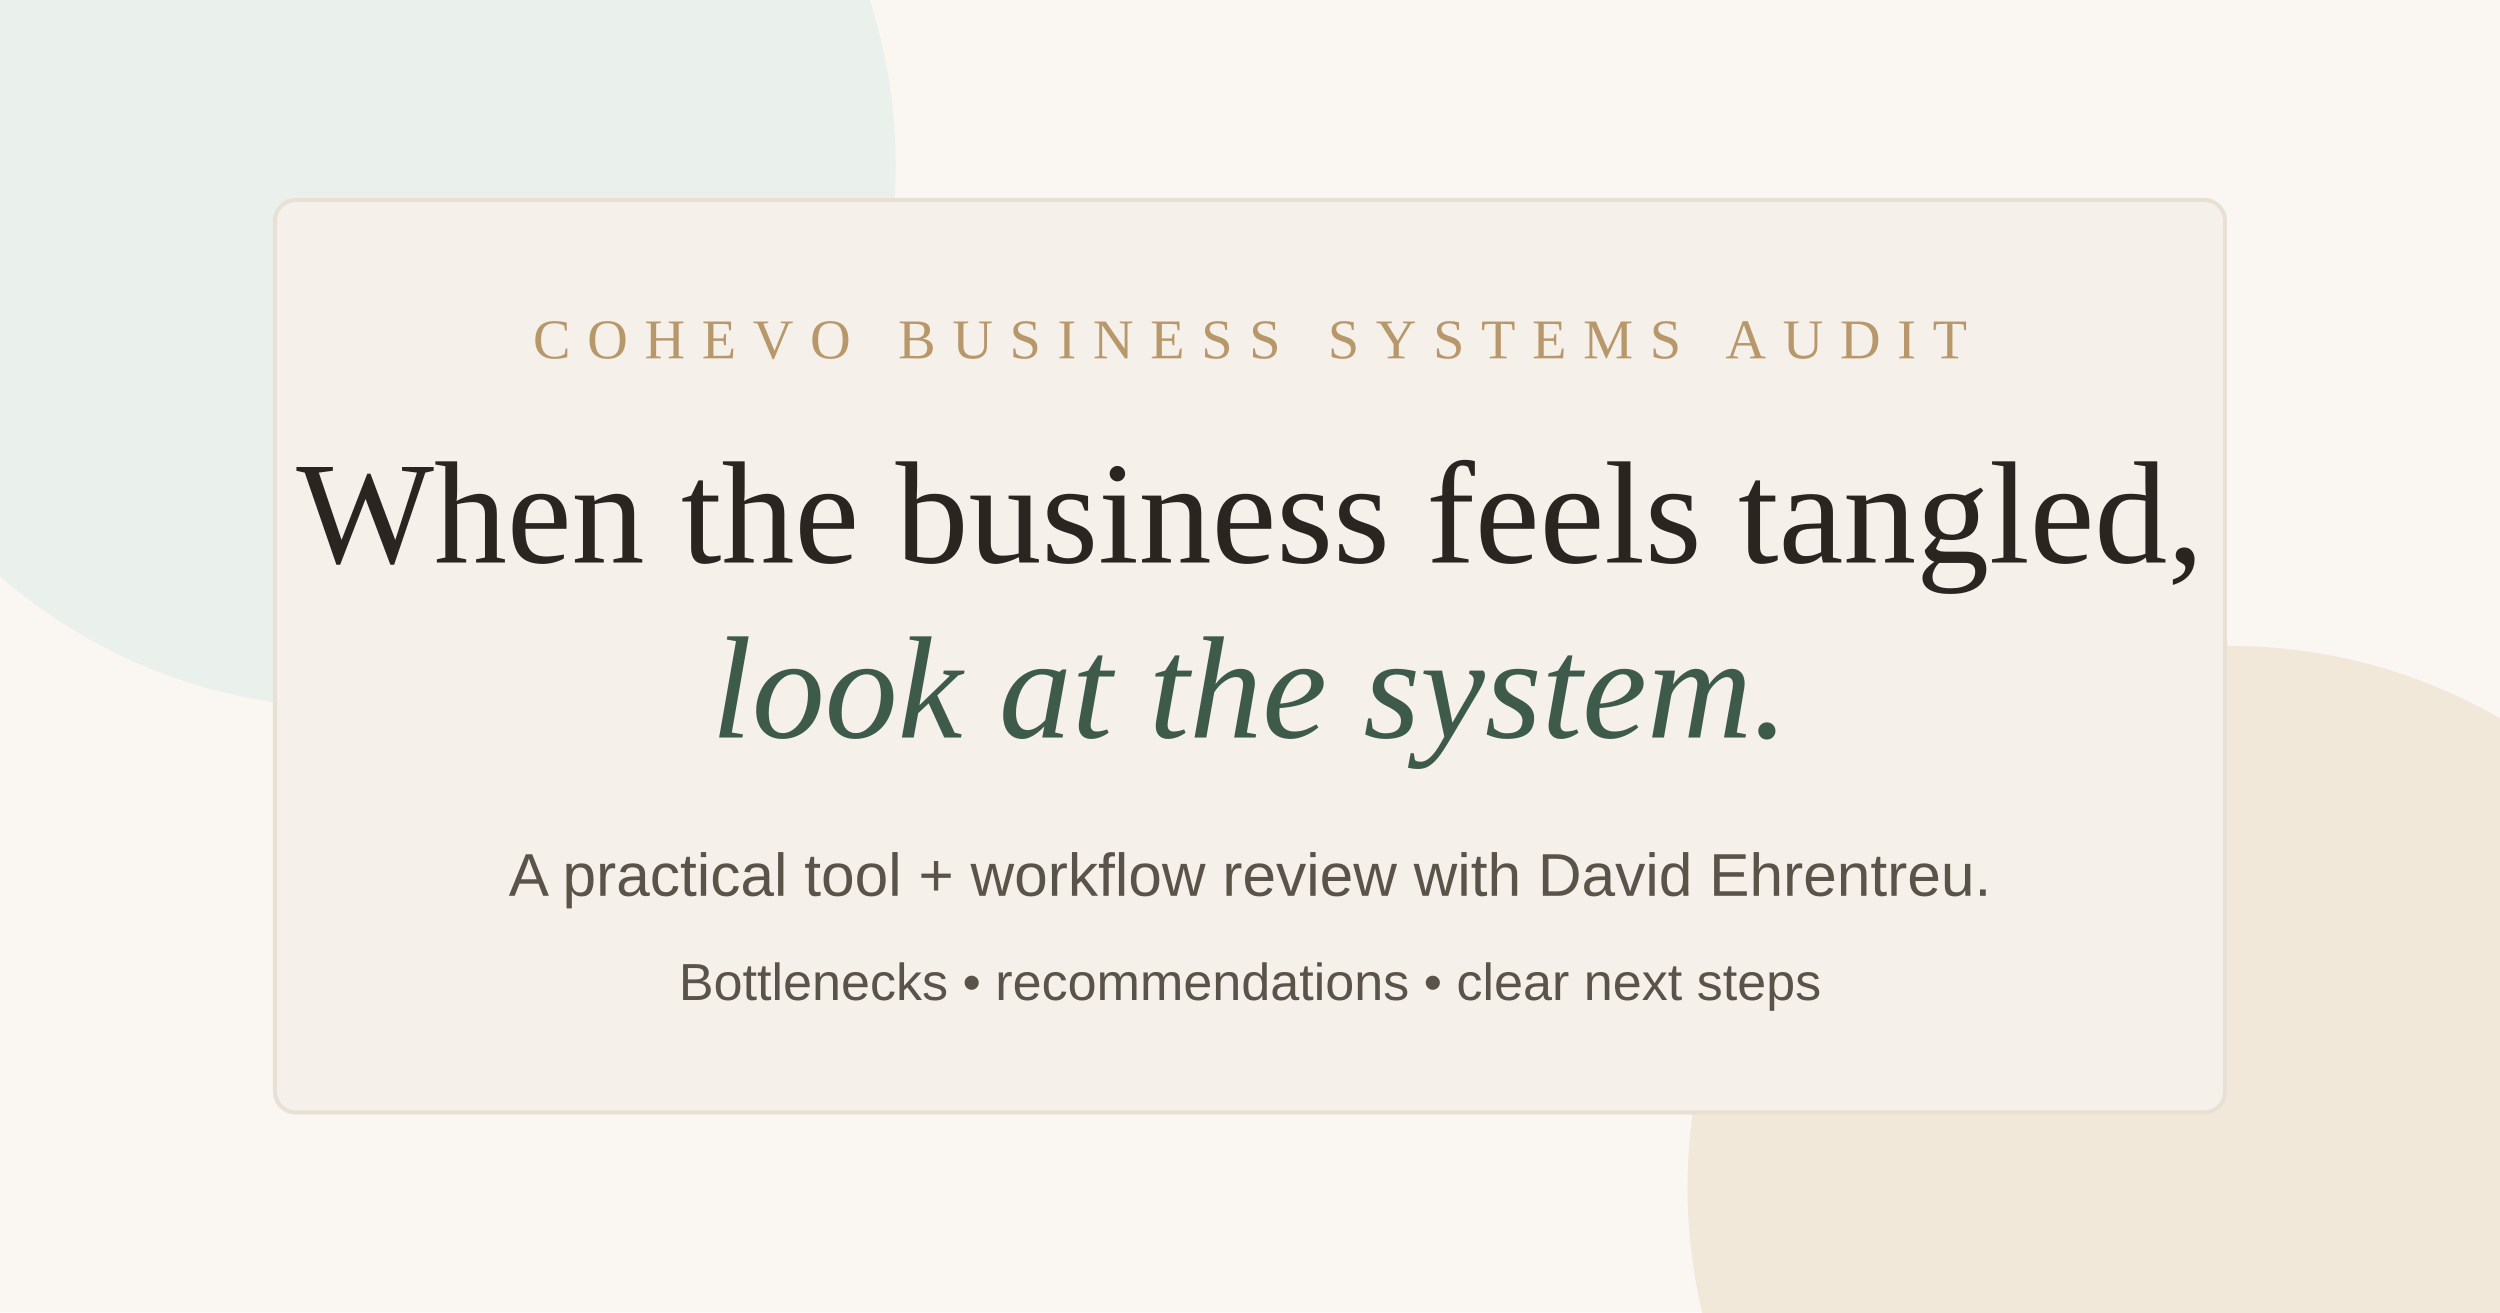
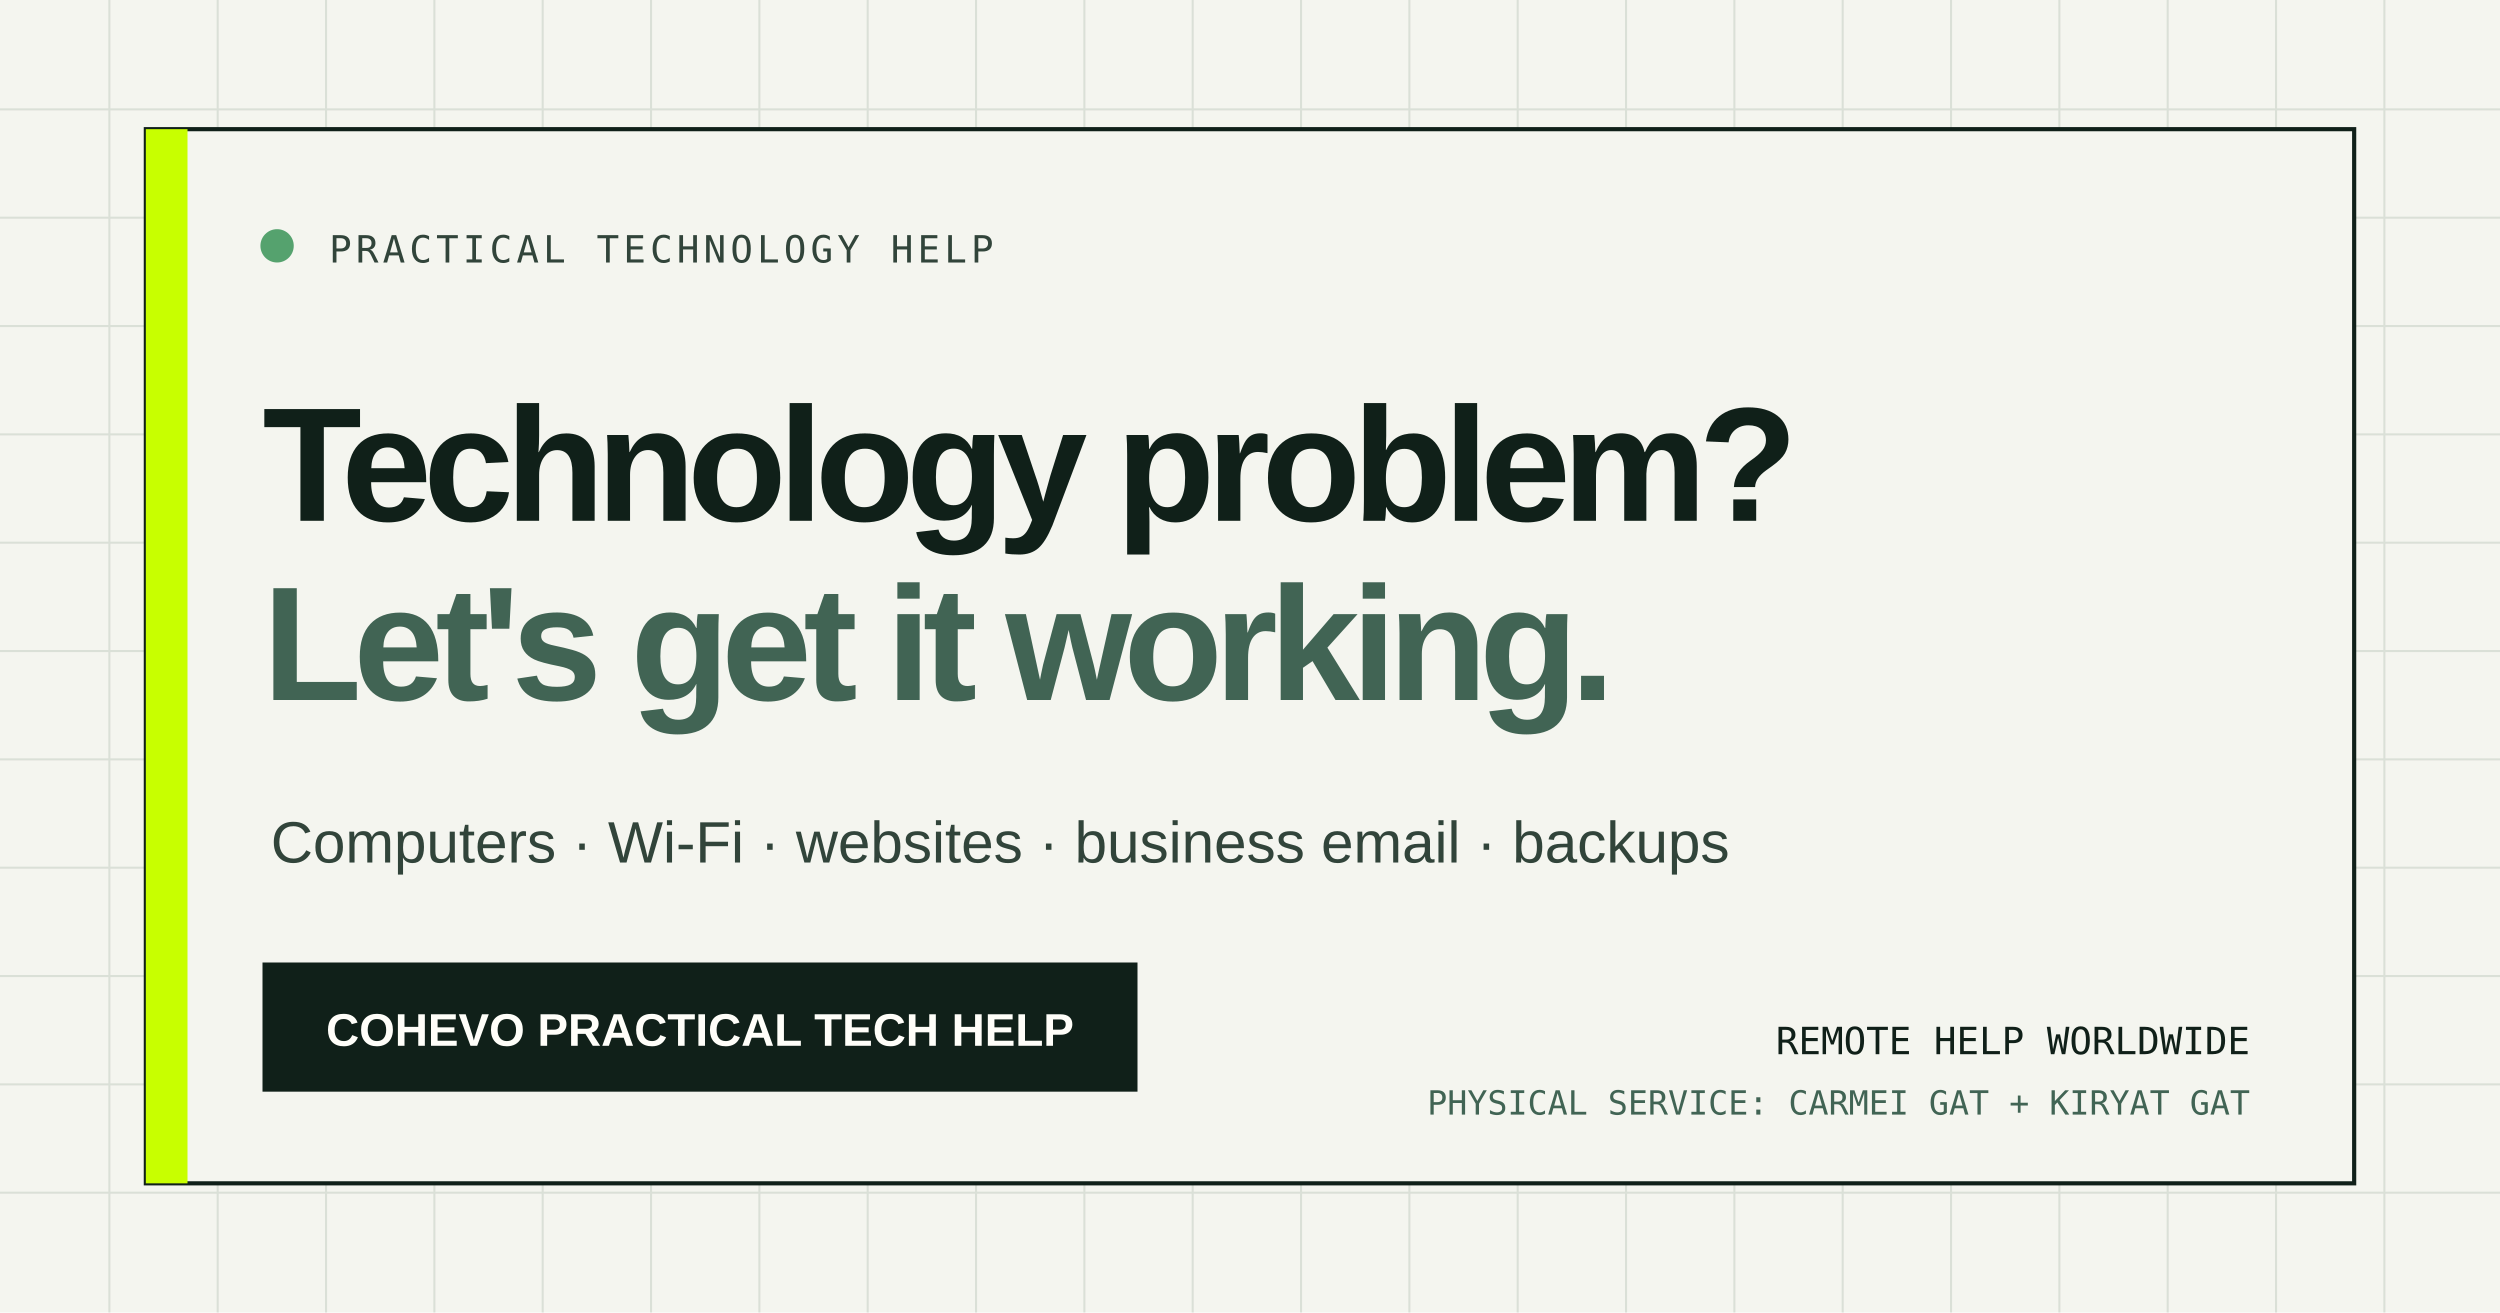
<svg xmlns="http://www.w3.org/2000/svg" width="1200" height="630" viewBox="0 0 1200 630" fill="none">
-   <rect width="1200" height="630" fill="#FAF7F2" />
-   <circle cx="170" cy="80" r="260" fill="#EAF0EC" />
-   <circle cx="1070" cy="570" r="260" fill="#F1E8DA" />
-   <rect x="132" y="96" width="936" height="438" rx="10" fill="#F5F1EA" stroke="#E8E0D4" stroke-width="2" />
-   <text x="600" y="172" text-anchor="middle" fill="#B8976A" font-family="Georgia, 'Times New Roman', serif" font-size="27" letter-spacing="8">
-     COHEVO BUSINESS SYSTEMS AUDIT
-   </text>
-   <text x="600" y="270" text-anchor="middle" fill="#2A2520" font-family="Georgia, 'Times New Roman', serif" font-size="70">
-     When the business feels tangled,
-   </text>
-   <text x="600" y="354" text-anchor="middle" fill="#3D5A4A" font-family="Georgia, 'Times New Roman', serif" font-size="70" font-style="italic">
-     look at the system.
-   </text>
-   <text x="600" y="430" text-anchor="middle" fill="#5A534A" font-family="Arial, sans-serif" font-size="29" font-weight="300">
-     A practical tool + workflow review with David Ehrentreu.
-   </text>
-   <text x="600" y="480" text-anchor="middle" fill="#5A534A" font-family="Arial, sans-serif" font-size="25" font-weight="300">
-     Bottlenecks • recommendations • clear next steps
-   </text>
+   <rect width="1200" height="630" fill="#F4F5EF" />
+   <g opacity="0.58" stroke="#C8D0C7">
+     <path d="M0 52.5H1200M0 104.5H1200M0 156.5H1200M0 208.5H1200M0 260.5H1200M0 312.5H1200M0 364.5H1200M0 416.5H1200M0 468.5H1200M0 520.5H1200M0 572.5H1200" />
+     <path d="M52.5 0V630M104.5 0V630M156.5 0V630M208.5 0V630M260.5 0V630M312.5 0V630M364.5 0V630M416.5 0V630M468.5 0V630M520.5 0V630M572.5 0V630M624.5 0V630M676.5 0V630M728.5 0V630M780.5 0V630M832.5 0V630M884.5 0V630M936.5 0V630M988.5 0V630M1040.5 0V630M1092.5 0V630M1144.5 0V630" />
+   </g>
+   <rect x="70" y="62" width="1060" height="506" fill="#F4F5EF" stroke="#102019" stroke-width="2" />
+   <rect x="70" y="62" width="20" height="506" fill="#C8FF00" />
+   <circle cx="133" cy="118" r="8" fill="#55A26E" />
+   <text x="158" y="126" fill="#31443A" font-family="monospace" font-size="18" letter-spacing="2">PRACTICAL TECHNOLOGY HELP</text>
+   <text x="126" y="250" fill="#102019" font-family="Arial, sans-serif" font-size="78" font-weight="700" letter-spacing="-4">Technology problem?</text>
+   <text x="126" y="336" fill="#416454" font-family="Arial, sans-serif" font-size="78" font-weight="700" letter-spacing="-4">Let's get it working.</text>
+   <text x="130" y="414" fill="#31443A" font-family="Arial, sans-serif" font-size="28">Computers · Wi-Fi · websites · business email · backups</text>
+   <rect x="126" y="462" width="420" height="62" fill="#102019" />
+   <text x="336" y="502" text-anchor="middle" fill="#FFFEF9" font-family="Arial, sans-serif" font-size="22" font-weight="700">COHEVO PRACTICAL TECH HELP</text>
+   <text x="1080" y="506" text-anchor="end" fill="#102019" font-family="monospace" font-size="18">REMOTE HELP WORLDWIDE</text>
+   <text x="1080" y="535" text-anchor="end" fill="#416454" font-family="monospace" font-size="16">PHYSICAL SERVICE: CARMEI GAT + KIRYAT GAT</text>
</svg>
